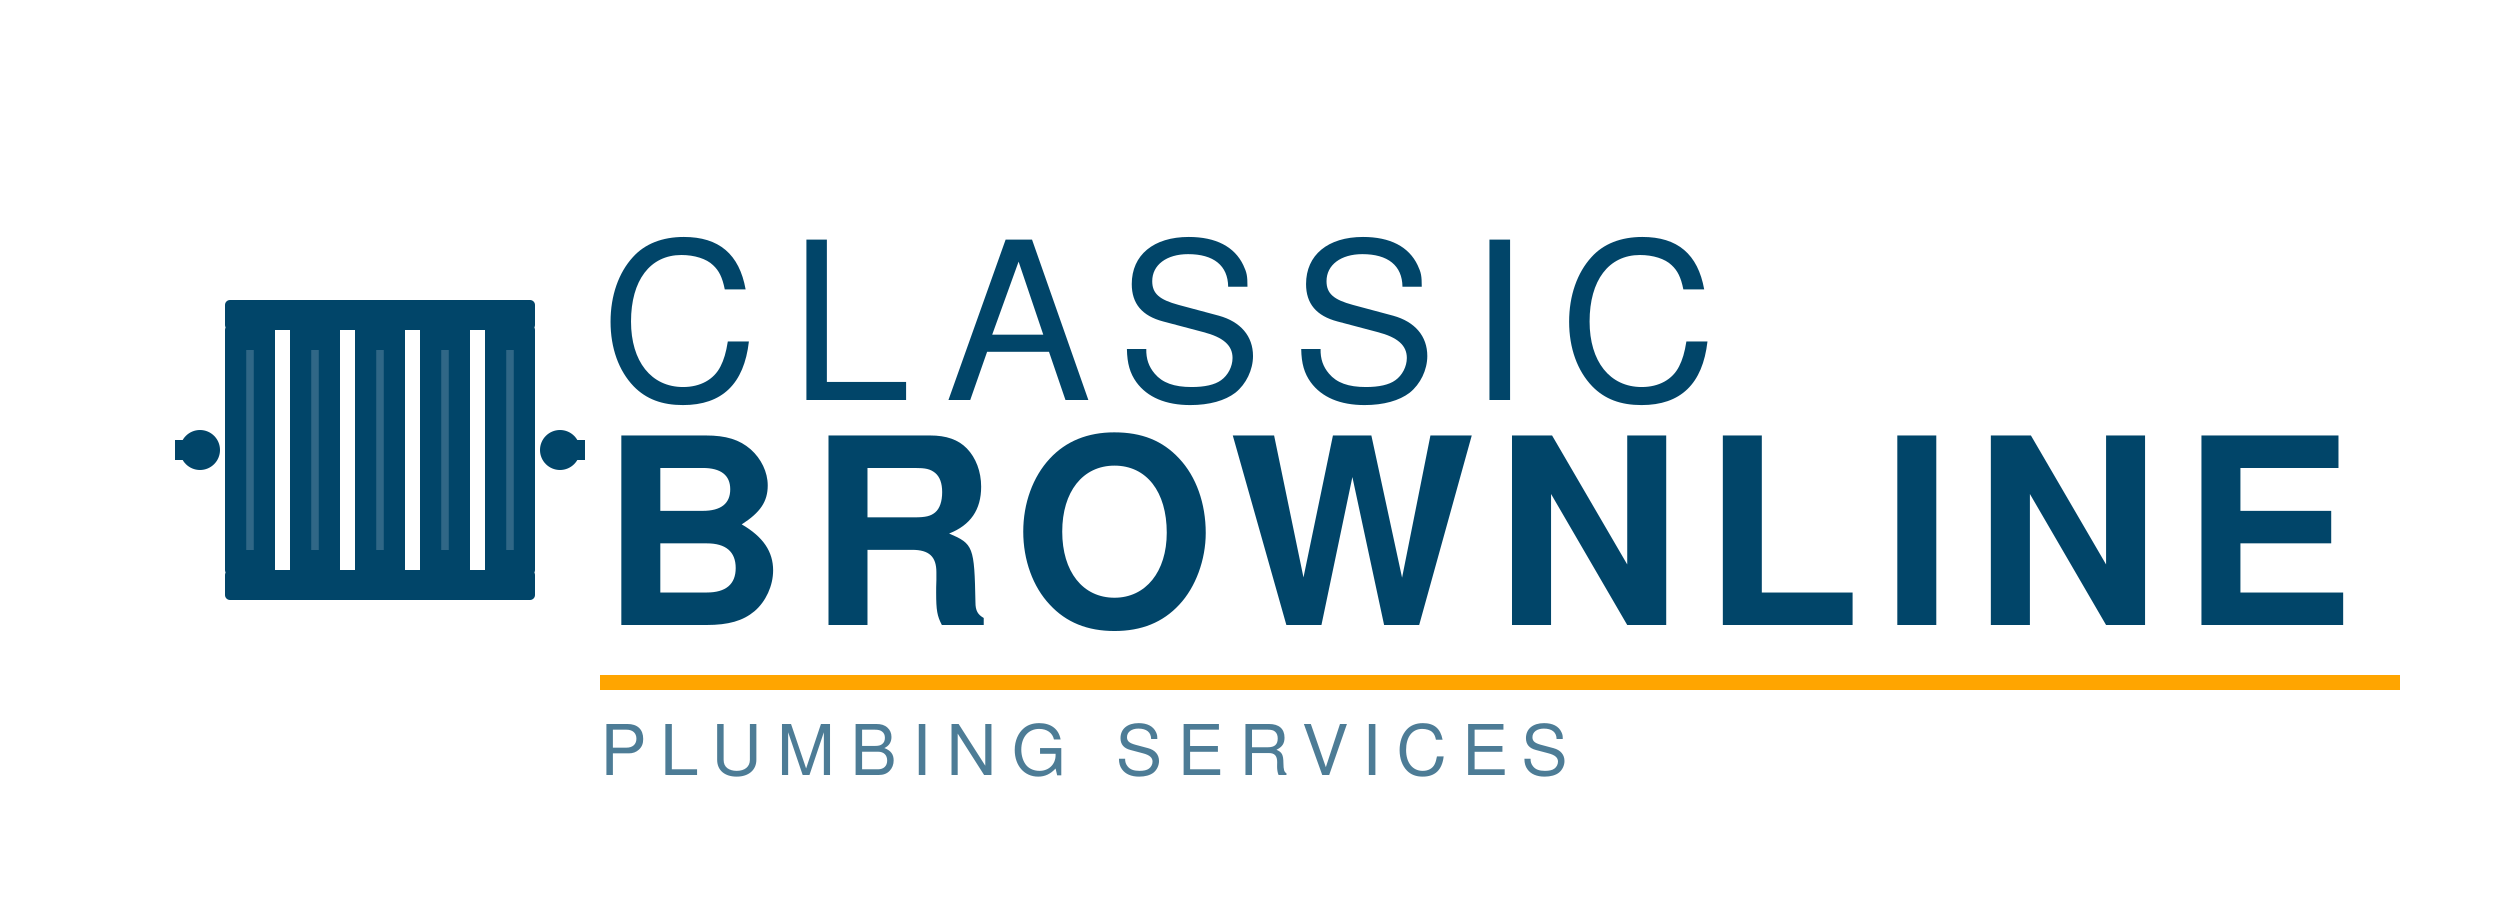
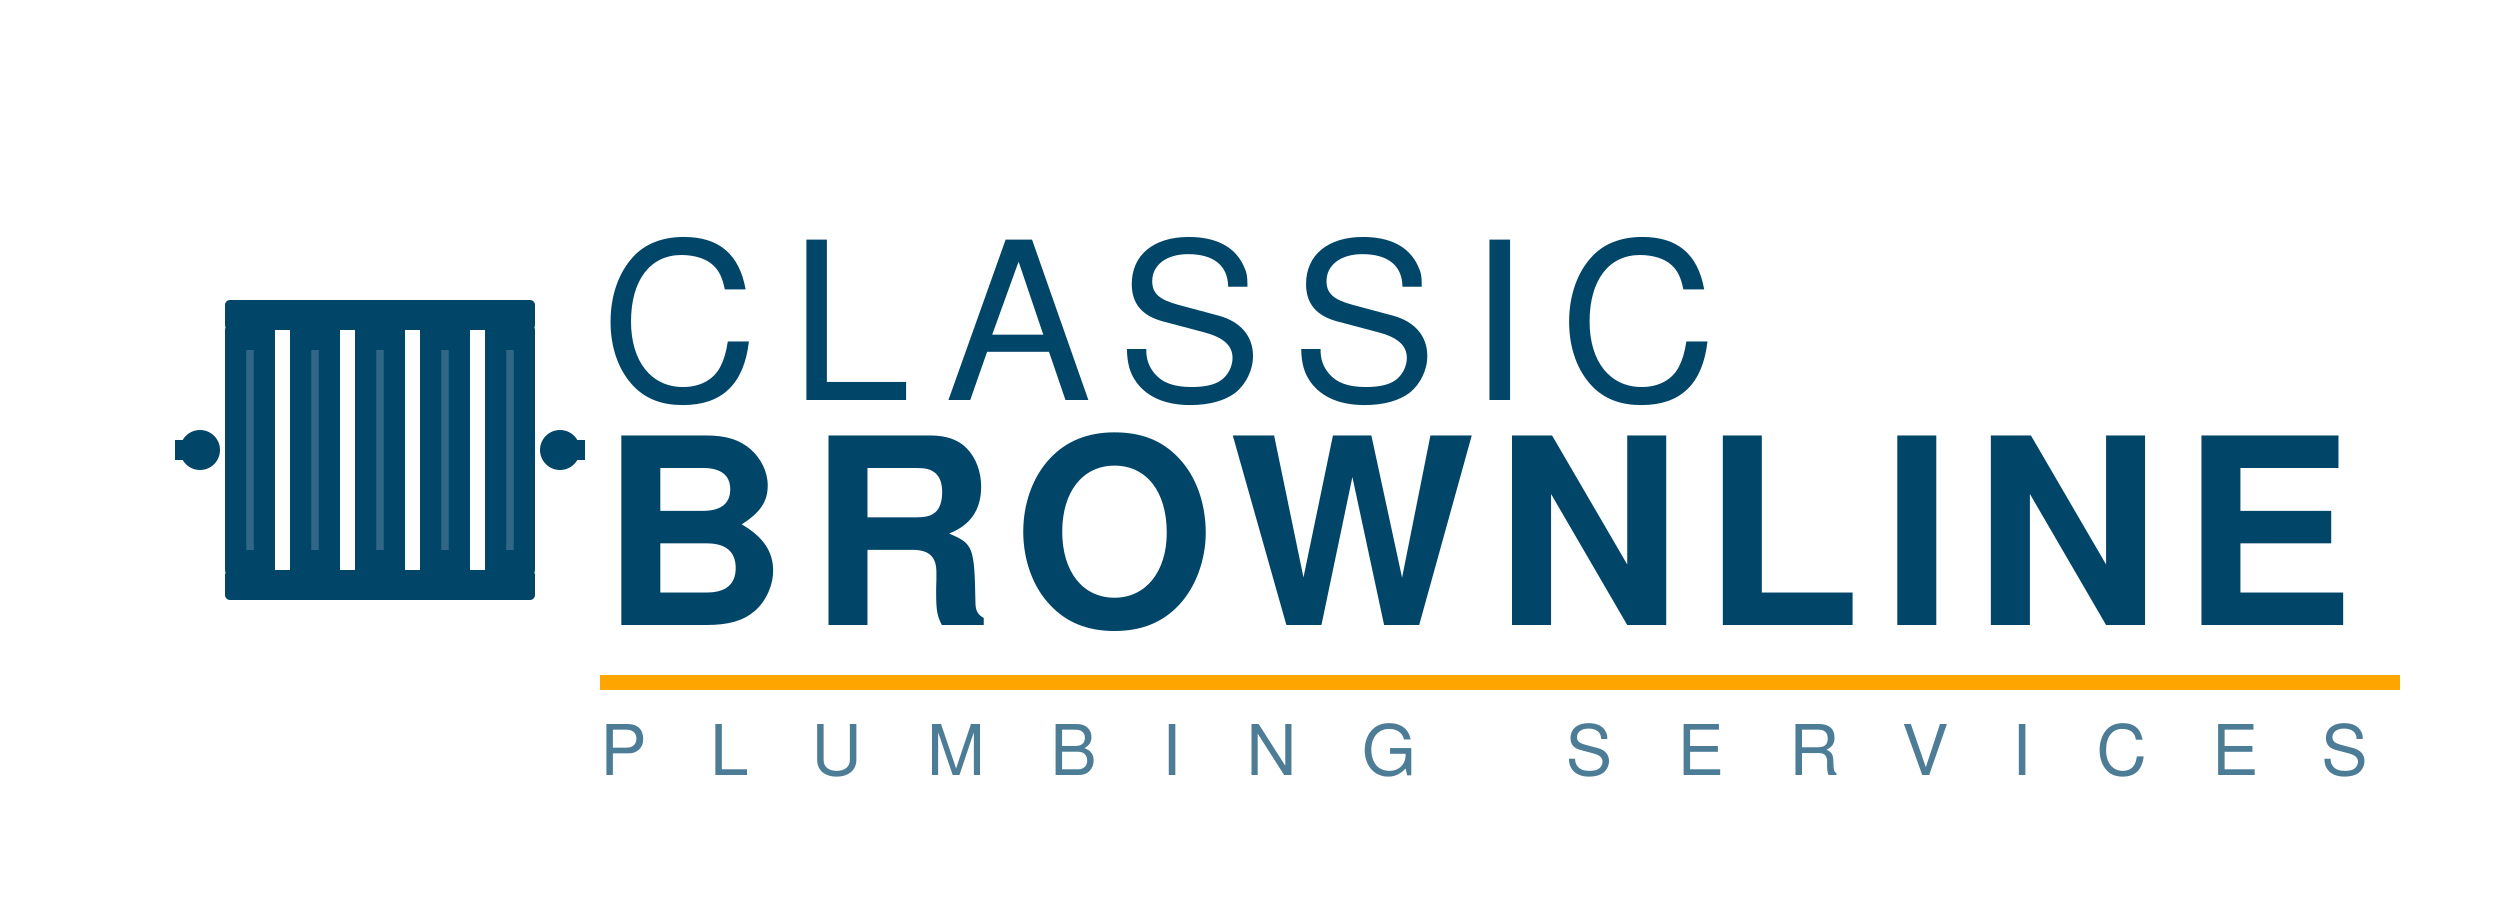
<svg xmlns="http://www.w3.org/2000/svg" viewBox="0 0 500 180">
  <g transform="translate(30, 40)">
    <rect x="15" y="25" width="10" height="50" fill="#014569" rx="1" />
    <rect x="28" y="25" width="10" height="50" fill="#014569" rx="1" />
    <rect x="41" y="25" width="10" height="50" fill="#014569" rx="1" />
    <rect x="54" y="25" width="10" height="50" fill="#014569" rx="1" />
    <rect x="67" y="25" width="10" height="50" fill="#014569" rx="1" />
    <rect x="15" y="20" width="62" height="6" fill="#014569" rx="1" />
    <rect x="15" y="74" width="62" height="6" fill="#014569" rx="1" />
    <circle cx="10" cy="50" r="4" fill="#014569" />
    <rect x="5" y="48" width="8" height="4" fill="#014569" />
    <circle cx="82" cy="50" r="4" fill="#014569" />
    <rect x="79" y="48" width="8" height="4" fill="#014569" />
    <line x1="20" y1="30" x2="20" y2="70" stroke="#EDF1FC" stroke-width="1.5" opacity="0.2" />
    <line x1="33" y1="30" x2="33" y2="70" stroke="#EDF1FC" stroke-width="1.5" opacity="0.2" />
    <line x1="46" y1="30" x2="46" y2="70" stroke="#EDF1FC" stroke-width="1.5" opacity="0.2" />
    <line x1="59" y1="30" x2="59" y2="70" stroke="#EDF1FC" stroke-width="1.5" opacity="0.2" />
    <line x1="72" y1="30" x2="72" y2="70" stroke="#EDF1FC" stroke-width="1.5" opacity="0.2" />
  </g>
  <text x="120" y="80" font-family="'Helvetica', 'Arial', sans-serif" font-size="44" font-weight="300" fill="#014569" letter-spacing="6">CLASSIC</text>
  <text x="120" y="125" font-family="'Helvetica', 'Arial', sans-serif" font-size="52" font-weight="700" fill="#014569" letter-spacing="4">BROWNLINE</text>
  <rect x="120" y="135" width="360" height="3" fill="#FFA500" />
-   <text x="120" y="155" font-family="'Helvetica', 'Arial', sans-serif" font-size="14" font-weight="400" fill="#014569" letter-spacing="3" opacity="0.7">PLUMBING SERVICES</text>
+   <text x="120" y="155" font-family="'Helvetica', 'Arial', sans-serif" font-size="14" font-weight="400" fill="#014569" letter-spacing="13" opacity="0.7">PLUMBING SERVICES</text>
</svg>
